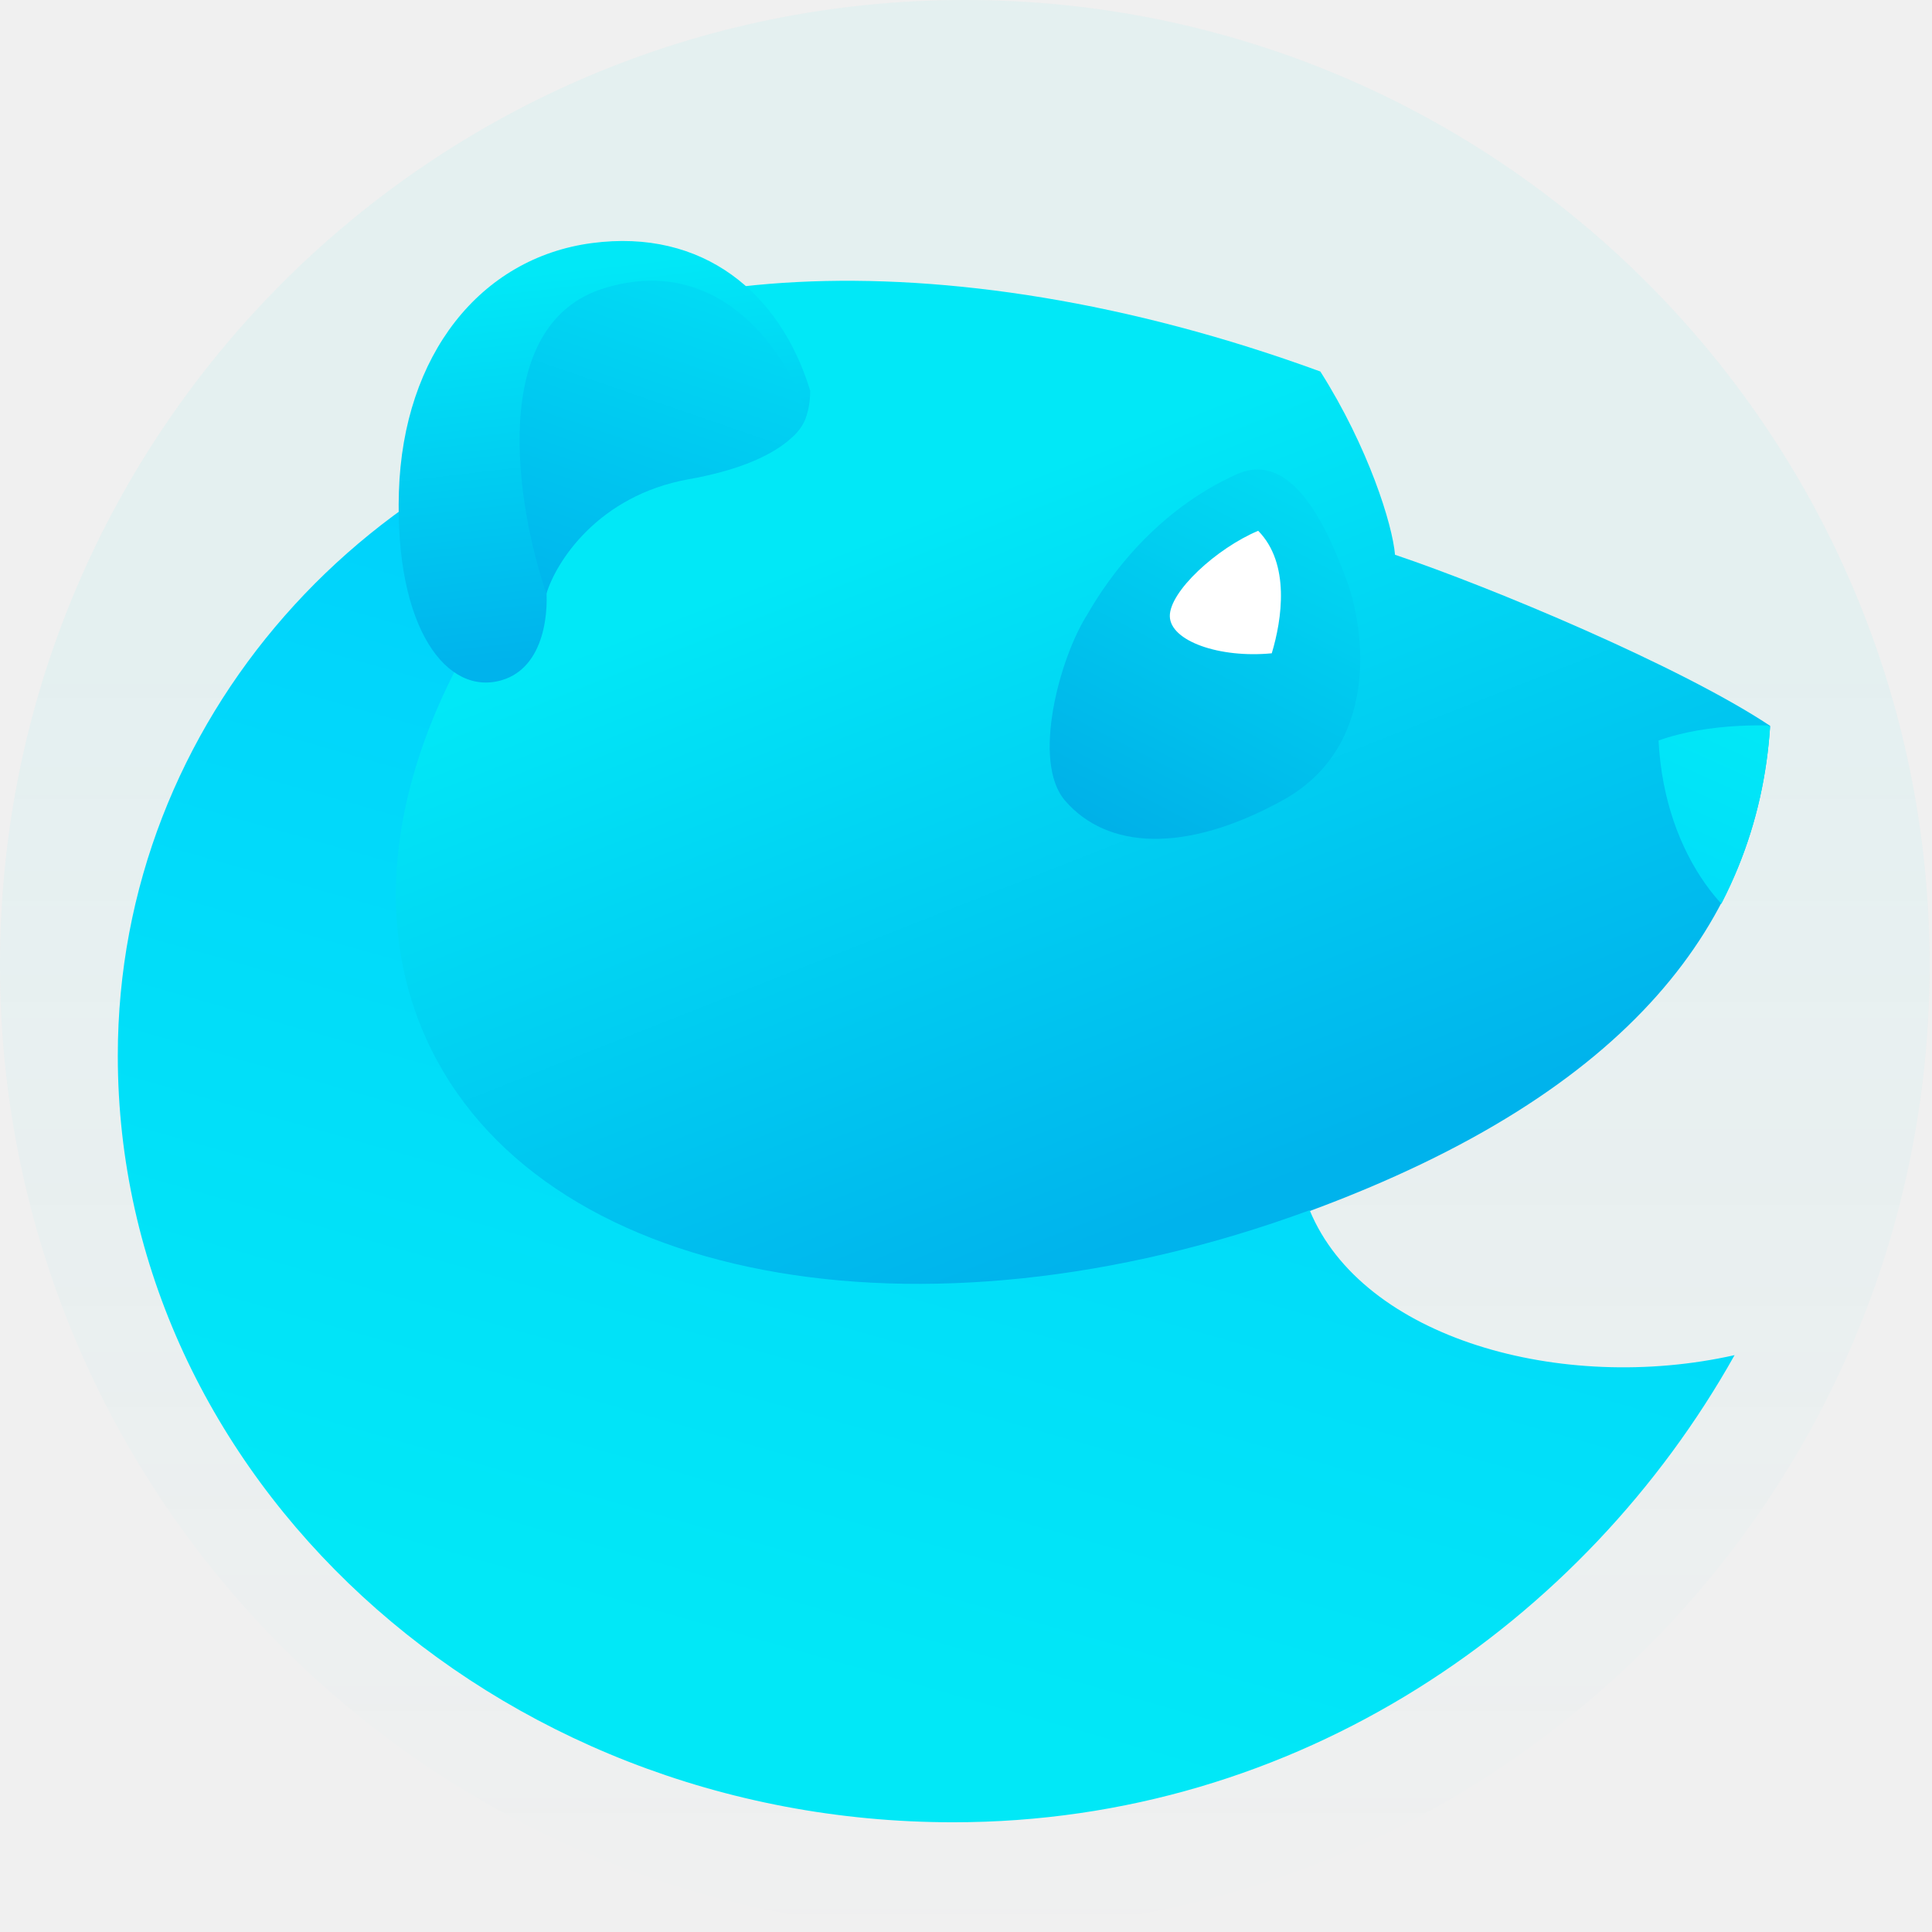
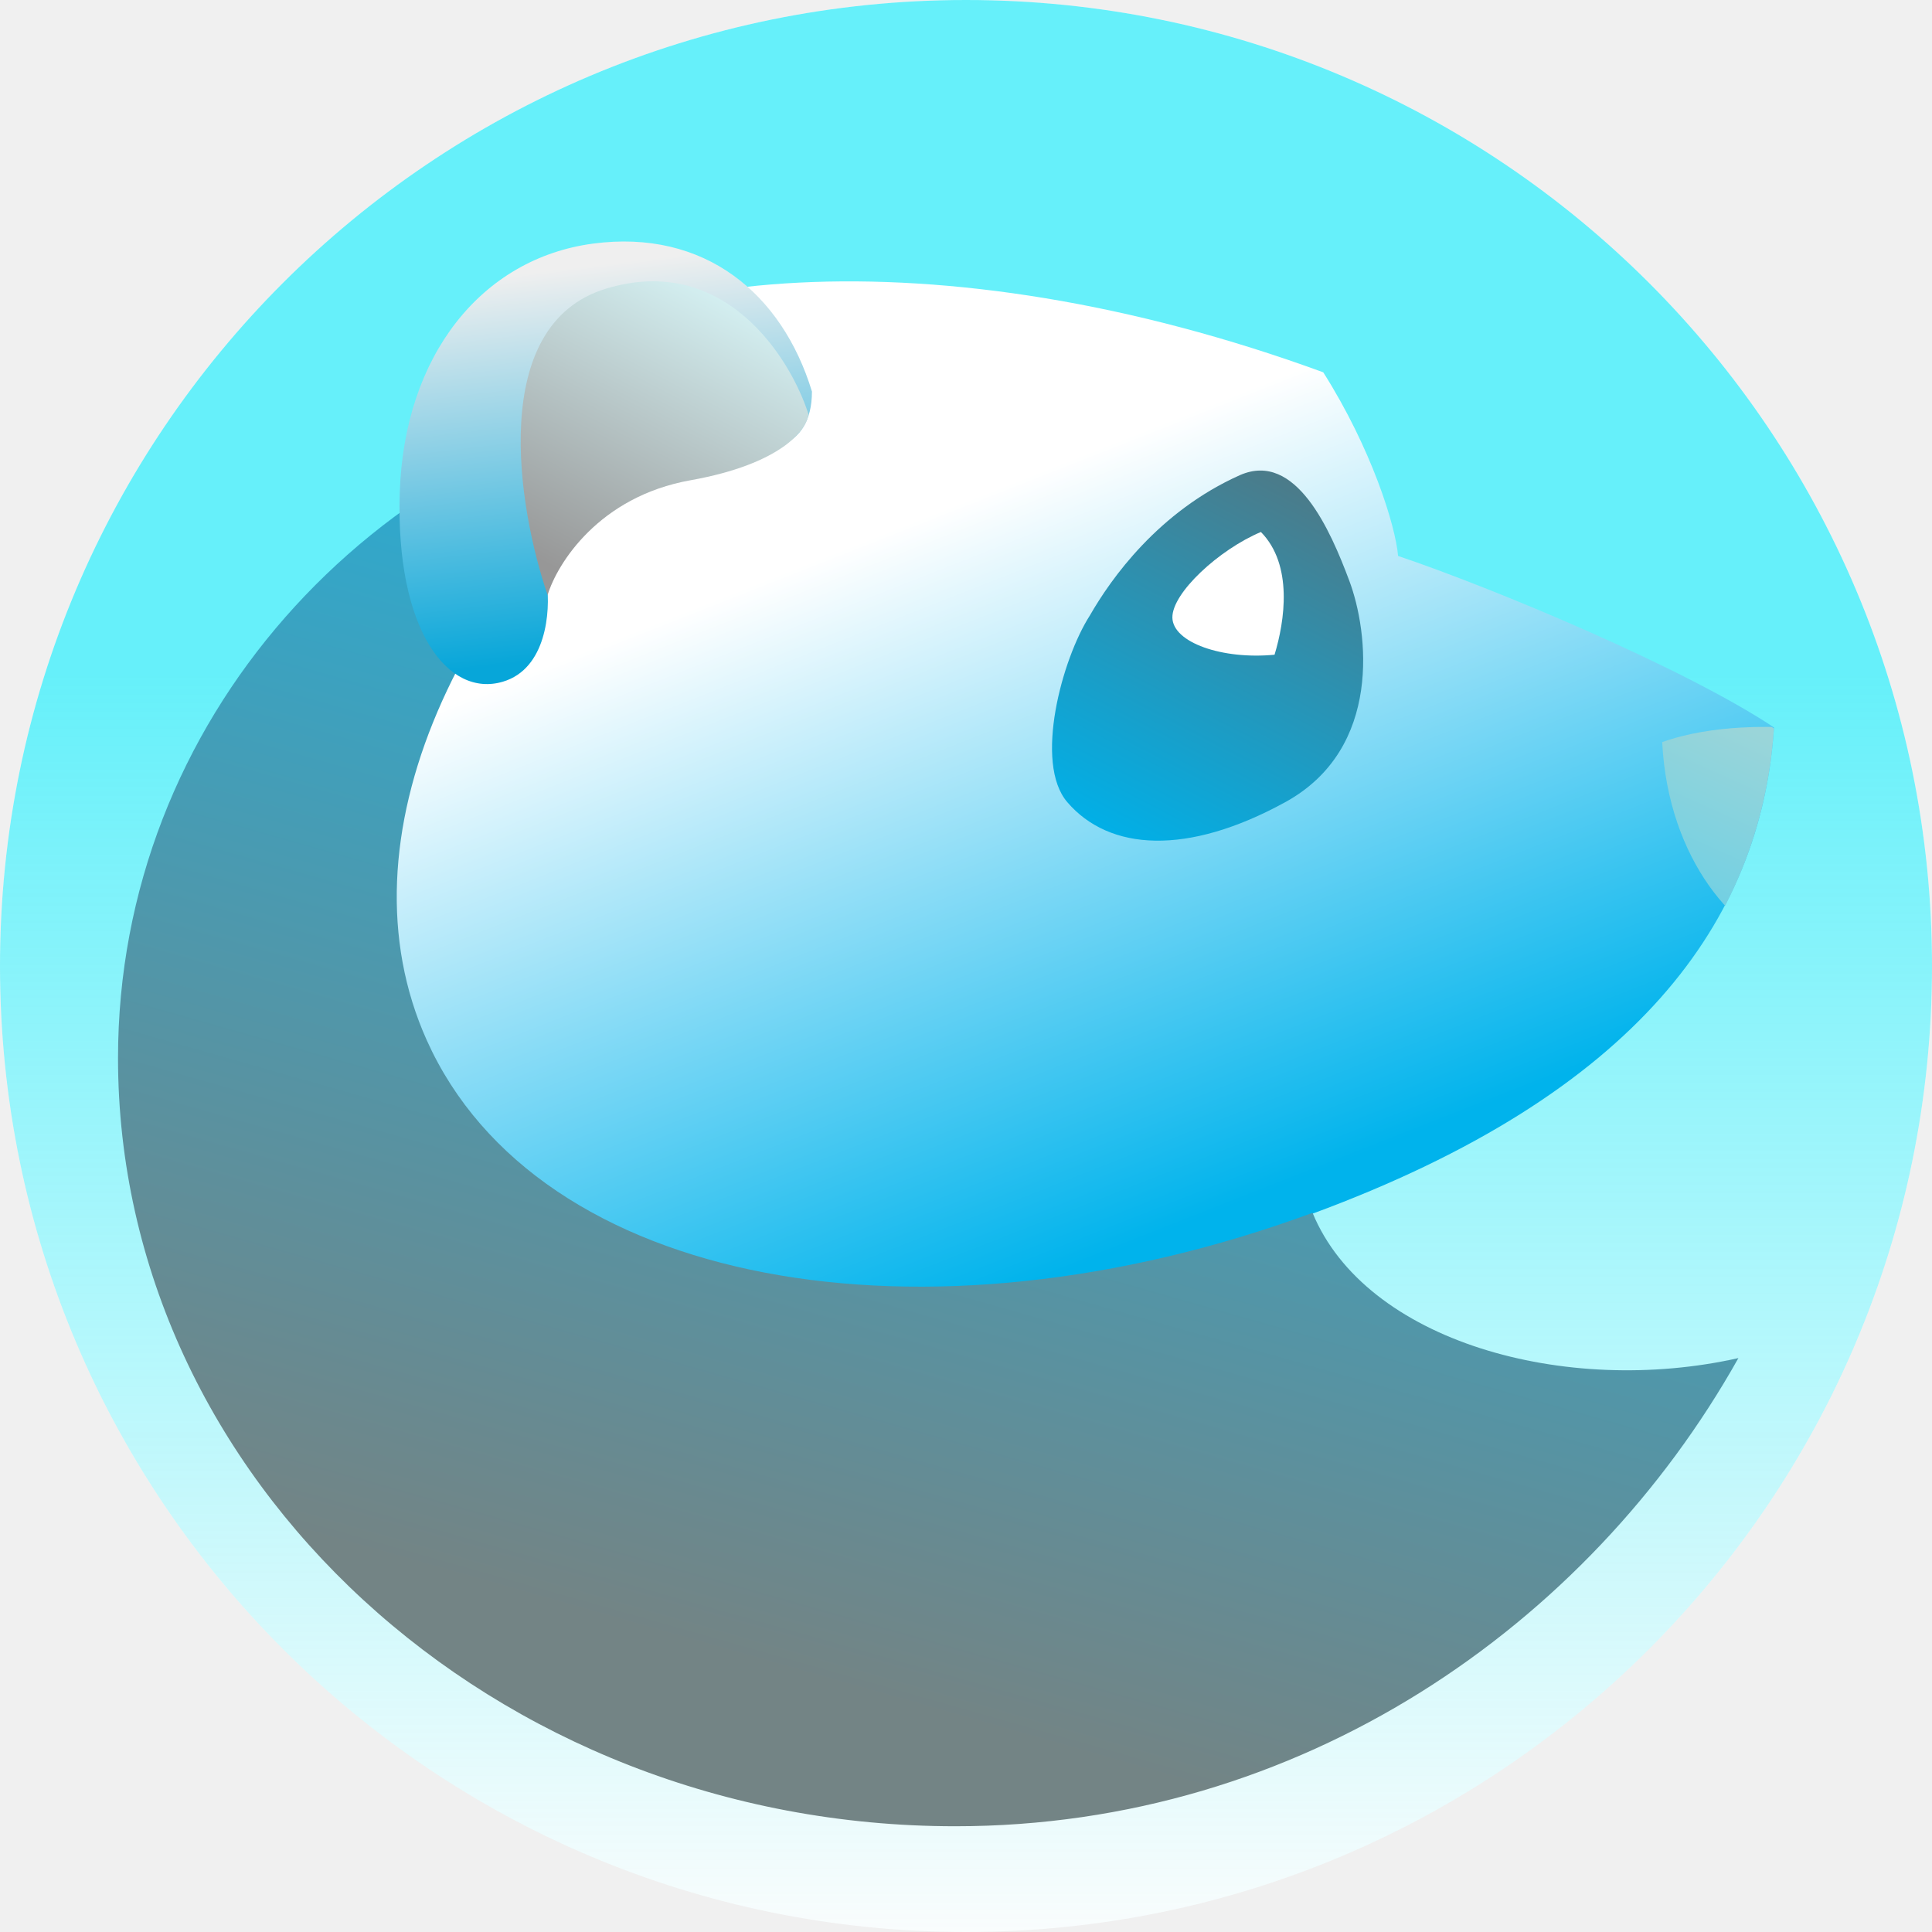
<svg xmlns="http://www.w3.org/2000/svg" xmlns:xlink="http://www.w3.org/1999/xlink" width="34px" height="34px" viewBox="0 0 34 34" version="1.1">
  <defs>
    <linearGradient x1="50%" y1="34.991%" x2="50%" y2="101.315%" id="linearGradient-1">
      <stop stop-color="#01E8F8" offset="0%" />
      <stop stop-color="#01E8F8" stop-opacity="0" offset="100%" />
    </linearGradient>
    <linearGradient x1="42.563%" y1="20.96%" x2="71.526%" y2="76.053%" id="linearGradient-2">
-       <stop stop-color="#01E8F7" offset="0%" />
+       <stop stop-color="#FFFFFF" offset="0%" />
      <stop stop-color="#00B3EC" offset="100%" />
    </linearGradient>
-     <path d="M9.422,0.709 C2.669,-1.762 2.801,2.955 0.468,5.344 C-0.877,10.724 0.765,7.864 5.601,13.359 C7.438,15.219 5.865,15.081 7.496,14.759 C9.018,14.217 7.089,16.539 8.407,16.48 C8.347,16.762 9.175,15.766 9.23,15.485 C14.94,13.378 17.189,10.192 17.412,6.798 C15.835,5.75 12.417,4.5 10.736,3.933 C10.693,3.402 10.266,2.04 9.422,0.709 Z" id="path-3" />
+     <path d="M9.443,0.711 C2.675,-1.765 2.808,2.962 0.469,5.355 C-0.879,10.747 0.767,7.882 5.614,13.389 C7.455,15.253 5.878,15.114 7.512,14.792 C9.038,14.248 7.104,16.575 8.425,16.516 C8.365,16.799 9.195,15.801 9.25,15.519 C14.973,13.407 17.227,10.214 17.45,6.813 C15.87,5.762 12.444,4.51 10.76,3.942 C10.716,3.409 10.288,2.044 9.443,0.711 Z" id="path-3" />
    <linearGradient x1="69.858%" y1="5.203%" x2="-23.227%" y2="304.891%" id="linearGradient-5">
-       <stop stop-color="#01E8F7" offset="0%" />
+       <stop stop-color="#9AD5D9" offset="0%" />
      <stop stop-color="#00C2FF" offset="100%" />
    </linearGradient>
    <linearGradient x1="127.846%" y1="-16.592%" x2="67.502%" y2="121.184%" id="linearGradient-6">
-       <stop stop-color="#01E8F7" offset="0%" />
+       <stop stop-color="#656969" offset="0%" />
      <stop stop-color="#00B0E8" offset="100%" />
    </linearGradient>
    <linearGradient x1="42.209%" y1="89.459%" x2="78.911%" y2="-24.913%" id="linearGradient-7">
-       <stop stop-color="#01E8F7" offset="0%" />
+       <stop stop-color="#738485" offset="0%" />
      <stop stop-color="#00C2FF" offset="100%" />
    </linearGradient>
    <linearGradient x1="81.458%" y1="1.748%" x2="90.957%" y2="88.313%" id="linearGradient-8">
-       <stop stop-color="#01E8F7" offset="0%" />
-       <stop stop-color="#00B3EC" offset="100%" />
+       <stop stop-color="#EFEFEF" offset="0%" />
+       <stop stop-color="#07A6D9" offset="100%" />
    </linearGradient>
-     <linearGradient x1="113.809%" y1="-22.605%" x2="66.469%" y2="126.906%" id="linearGradient-9">
-       <stop stop-color="#01E8F7" offset="0%" />
-       <stop stop-color="#00B3EC" offset="100%" />
+     <linearGradient x1="97.277%" y1="0%" x2="45.794%" y2="107.601%" id="linearGradient-9">
+       <stop stop-color="#DDFDFF" offset="0%" />
+       <stop stop-color="#979797" offset="100%" />
    </linearGradient>
  </defs>
  <g id="页面-1" stroke="none" stroke-width="1" fill="none" fill-rule="evenodd">
-     <g id="画板备份-3" transform="translate(-915, -221)">
-       <g id="Group_966" transform="translate(915, 221)">
-         <ellipse id="椭圆形" fill-opacity="0.05" fill="url(#linearGradient-1)" fill-rule="nonzero" cx="16.979" cy="16.983" rx="16.979" ry="16.983" />
-         <path d="M23.236,6.538 C16.483,4.068 10.471,4.644 8.138,7.032 C6.793,12.413 1.44,15.762 6.793,21.526 C8.63,23.386 16.717,25.599 18.348,25.277 C19.87,24.735 20.903,22.368 22.221,22.309 C22.161,22.591 22.989,21.595 23.044,21.314 C28.754,19.207 30.929,16.167 31.152,12.774 C29.574,11.725 26.231,10.329 24.55,9.763 C24.506,9.231 24.08,7.869 23.236,6.538 Z" id="路径" fill="url(#linearGradient-2)" fill-rule="nonzero" />
-         <g id="Clipped" transform="translate(13.73791, 5.99376)">
+     <g id="画板">
+       <g id="编组">
+         <circle id="椭圆形备份" fill="#FFFFFF" fill-rule="nonzero" opacity="0.851" cx="17" cy="17" r="17" />
+         <circle id="椭圆形" fill-opacity="0.6" fill="url(#linearGradient-1)" fill-rule="nonzero" cx="17" cy="17" r="17" />
+         <path d="M23.287,6.552 C16.519,4.076 10.494,4.654 8.156,7.048 C6.808,12.44 1.443,15.796 6.808,21.574 C8.649,23.438 16.754,25.655 18.388,25.333 C19.914,24.789 20.948,22.417 22.269,22.358 C22.21,22.64 23.039,21.642 23.094,21.36 C28.817,19.249 30.997,16.203 31.22,12.802 C29.639,11.751 26.288,10.352 24.604,9.784 C24.56,9.251 24.133,7.886 23.287,6.552 Z" id="路径" fill="url(#linearGradient-2)" fill-rule="nonzero" />
+         <g id="Clipped" transform="translate(13.76798, 6.006879)">
          <mask id="mask-4" fill="white">
            <use xlink:href="#path-3" />
          </mask>
          <g id="路径" />
-           <path d="M15.45,7.038 C16.341,6.72 17.412,6.755 17.943,6.799 L18.102,7.913 C18.19,8.833 18.134,9.819 17.731,10.667 C16.776,10.455 15.556,9.133 15.45,7.038 Z" id="路径" fill="url(#linearGradient-5)" fill-rule="nonzero" mask="url(#mask-4)" />
+           <path d="M15.484,7.053 C16.377,6.734 17.451,6.77 17.982,6.814 L18.142,7.93 C18.23,8.852 18.174,9.84 17.77,10.691 C16.813,10.478 15.59,9.153 15.484,7.053 Z" id="路径" fill="url(#linearGradient-5)" fill-rule="nonzero" mask="url(#mask-4)" />
        </g>
-         <path d="M21.774,8.342 C20.341,8.983 19.507,10.164 19.139,10.807 C18.648,11.572 18.152,13.401 18.741,14.087 C19.478,14.944 20.85,15.03 22.568,14.087 C24.287,13.144 24.027,11.086 23.695,10.2 C23.363,9.314 22.756,7.914 21.774,8.342 Z" id="路径" fill="url(#linearGradient-6)" fill-rule="nonzero" />
-         <path d="M20.587,10.845 C20.58,10.412 21.407,9.65 22.142,9.341 C22.71,9.919 22.56,10.904 22.381,11.497 C21.462,11.586 20.595,11.282 20.587,10.845 Z" id="路径" fill="#FFFFFF" fill-rule="nonzero" />
-         <path d="M23.048,21.298 C16.199,23.819 9.435,22.585 7.495,18.268 C5.917,14.758 7.982,10.216 12.267,6.786 C6.502,7.787 2.073,12.665 2.073,18.579 C2.073,25.966 8.655,32.069 16.776,32.069 C22.839,32.069 27.887,28.553 30.526,23.848 C27.486,24.532 23.978,23.555 23.048,21.298 Z" id="路径" fill="url(#linearGradient-7)" />
-         <path d="M8.83,11.97 C9.598,11.743 9.666,10.73 9.603,10.251 L10.046,8.712 L12.923,7.852 C13.368,7.968 14.258,7.934 14.258,6.875 C13.734,5.156 12.374,4.018 10.415,4.278 C8.455,4.538 7.095,6.244 7.02,8.656 C6.945,11.068 7.869,12.255 8.83,11.97 Z" id="路径" fill="url(#linearGradient-8)" fill-rule="nonzero" />
-         <path d="M10.639,5.07 C8.563,5.703 9.092,8.92 9.616,10.449 C9.782,9.897 10.517,8.72 12.124,8.433 C13.732,8.147 14.175,7.539 14.196,7.271 C13.876,6.273 12.716,4.436 10.639,5.07 Z" id="路径" fill="url(#linearGradient-9)" fill-rule="nonzero" />
+         <path d="M21.822,8.361 C20.386,9.002 19.55,10.186 19.18,10.831 C18.688,11.597 18.192,13.43 18.783,14.117 C19.521,14.977 20.895,15.063 22.618,14.117 C24.34,13.172 24.079,11.11 23.746,10.222 C23.414,9.334 22.806,7.931 21.822,8.361 Z" id="路径" fill="url(#linearGradient-6)" fill-rule="nonzero" />
+         <path d="M20.632,10.869 C20.625,10.435 21.453,9.672 22.19,9.362 C22.759,9.941 22.61,10.928 22.43,11.522 C21.509,11.611 20.64,11.307 20.632,10.869 Z" id="路径" fill="#FFFFFF" fill-rule="nonzero" />
+         <path d="M23.099,21.344 C16.234,23.871 9.456,22.635 7.511,18.308 C5.93,14.79 7.999,10.238 12.294,6.801 C6.516,7.804 2.077,12.693 2.077,18.62 C2.077,26.023 8.674,32.139 16.812,32.139 C22.889,32.139 27.948,28.615 30.593,23.9 C27.546,24.585 24.031,23.606 23.099,21.344 Z" id="路径" fill="url(#linearGradient-7)" />
+         <path d="M8.849,11.997 C9.619,11.769 9.687,10.753 9.624,10.274 L10.068,8.731 L12.951,7.869 C13.397,7.985 14.289,7.951 14.289,6.89 C13.764,5.167 12.401,4.027 10.437,4.287 C8.474,4.548 7.111,6.258 7.035,8.675 C6.96,11.092 7.886,12.282 8.849,11.997 Z" id="路径" fill="url(#linearGradient-8)" fill-rule="nonzero" />
+         <path d="M10.662,5.081 C8.581,5.715 9.112,8.939 9.637,10.472 C9.804,9.919 10.54,8.739 12.151,8.452 C13.762,8.164 14.206,7.555 14.227,7.287 C13.906,6.287 12.744,4.446 10.662,5.081 Z" id="路径" fill="url(#linearGradient-9)" fill-rule="nonzero" />
      </g>
    </g>
  </g>
</svg>
